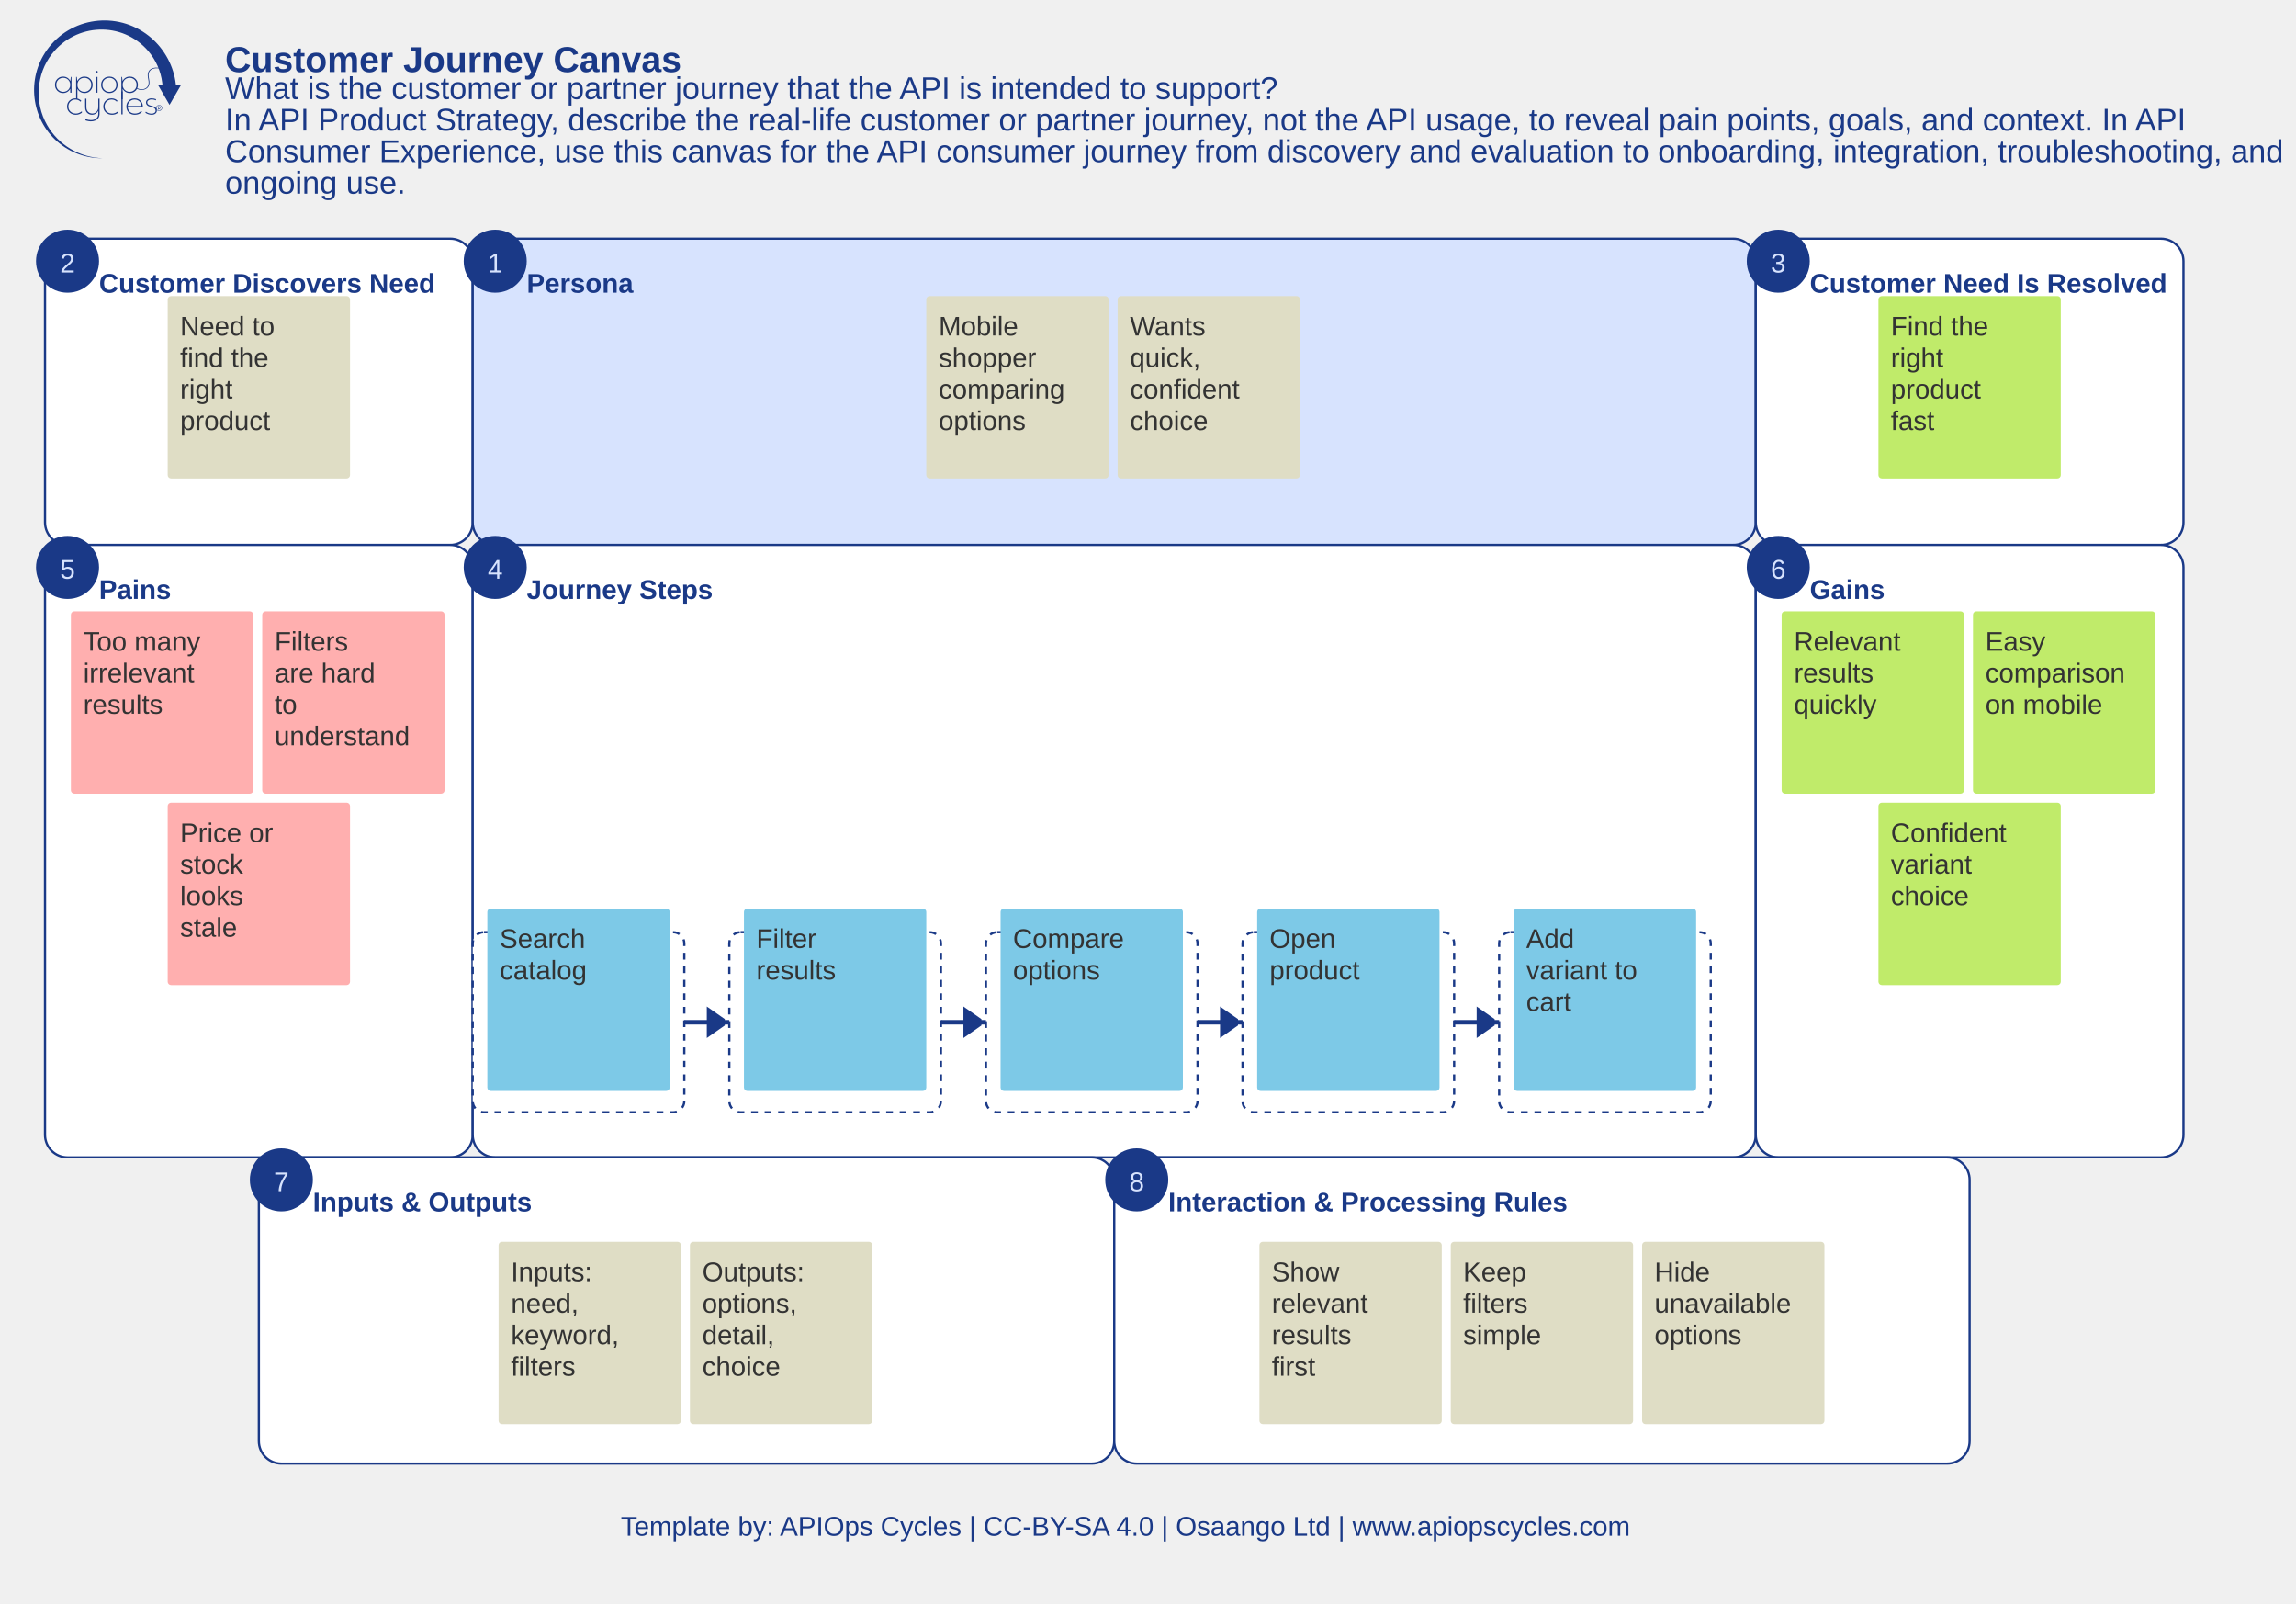
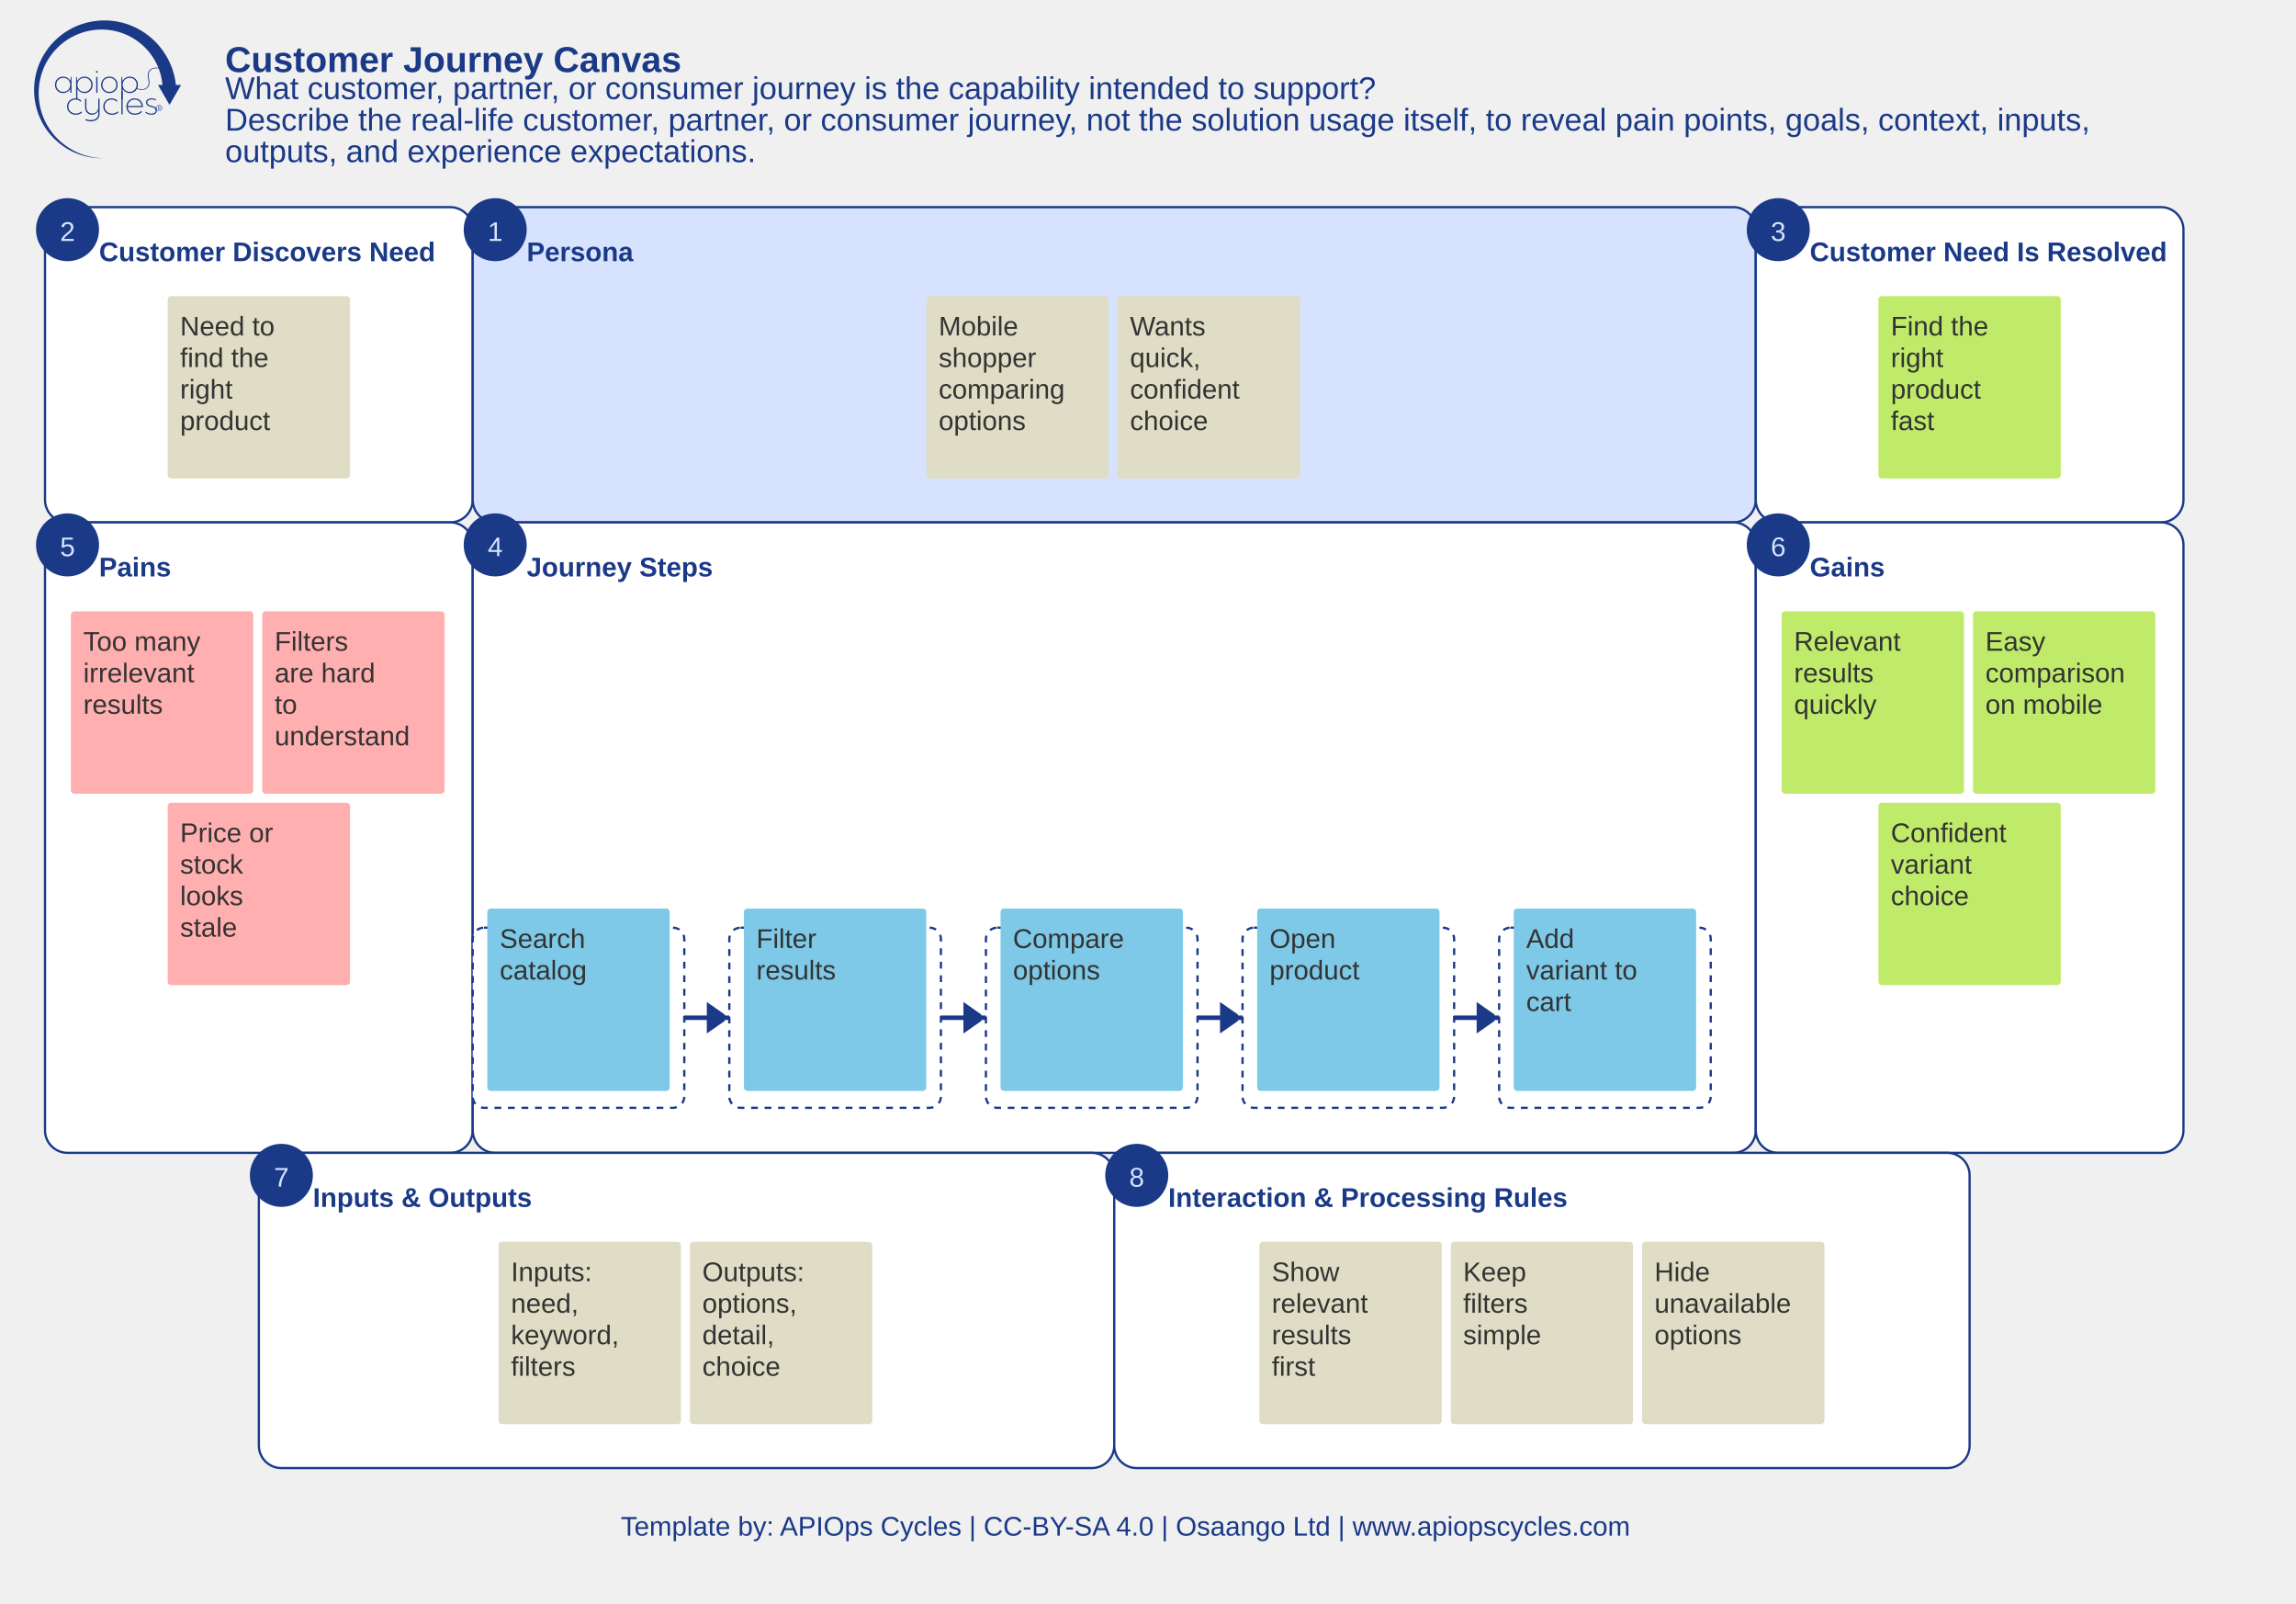
<svg xmlns="http://www.w3.org/2000/svg" width="1020" height="712" font-family="Arial, sans-serif" font-size="12" style="background-color: #f8fafc">
  <defs>
    <filter id="shadow">
      <feDropShadow dx="3" dy="3" stdDeviation="2" flood-color="rgba(0, 0, 0, 0.2)" />
    </filter>
  </defs>
  <g transform="translate(10, 5) scale(0.1,0.1)">
    <svg width="756" zoomAndPan="magnify" viewBox="0 0 567 567" height="756" preserveAspectRatio="xMidYMid meet" version="1.0" id="svg47">
      <defs id="defs5">
        <g id="g1" />
        <clipPath id="ecfbc6fc50">
          <path d="M 0.5 0 L 566.5 0 L 566.5 566 L 0.5 566 Z M 0.5 0 " clip-rule="nonzero" id="path1" />
        </clipPath>
        <clipPath id="4ee1efe14e">
          <path d="M 38 30 L 528.191 30 L 528.191 490 L 38 490 Z M 38 30 " clip-rule="nonzero" id="path2" />
        </clipPath>
        <clipPath id="631ef147b9">
          <path d="M 380 187 L 464 187 L 464 283 L 380 283 Z M 380 187 " clip-rule="nonzero" id="path3" />
        </clipPath>
        <clipPath id="dc9e064c61">
          <path d="M 463.609 187.988 L 458.23 287.418 L 379.734 283.168 L 385.113 183.742 Z M 463.609 187.988 " clip-rule="nonzero" id="path4" />
        </clipPath>
        <clipPath id="06f743e2a4">
          <path d="M 379.477 282.957 L 384.855 183.527 L 463.352 187.773 L 457.973 287.203 Z M 379.477 282.957 " clip-rule="nonzero" id="path5" />
        </clipPath>
      </defs>
      <g clip-path="url(#4ee1efe14e)" id="g8" style="fill:#1a3987;fill-opacity:1">
        <path fill="#ffffff" d="M 116.617 434.637 C 158.09 470.828 212.988 490.789 267.996 489.473 C 191.457 488.059 119.762 445.711 81.969 379.109 C 39.125 305.152 45.559 208.793 98.371 141.828 C 178.516 39.051 332.074 32.734 418.133 131.543 C 443.988 161.492 460.848 199.008 465.605 238.27 C 465.902 240.664 466.145 243.062 466.34 245.465 L 451.488 245.465 L 489.855 311.918 L 528.223 245.465 L 511.156 245.465 C 510.668 240.906 510.059 236.363 509.301 231.844 C 499.641 173.074 467.293 118.582 420.492 81.809 C 314.559 -1.688 159.801 18.852 81.219 129.086 C 13.043 224.371 27.914 357.969 116.617 434.637 " fill-opacity="1" fill-rule="nonzero" id="path8" style="fill:#1a3987;fill-opacity:1" />
      </g>
      <g fill="#ffffff" fill-opacity="1" id="g11" style="fill:#1a3987;fill-opacity:1">
        <g transform="translate(143.5886, 343.5815)" id="g10" style="fill:#1a3987;fill-opacity:1">
          <g id="g9" style="fill:#1a3987;fill-opacity:1">
            <path d="M 34.234 1.172 C 28.742 1.172 23.773 0.016 19.328 -2.297 C 14.879 -4.617 11.363 -7.844 8.781 -11.969 C 6.195 -16.094 4.906 -20.832 4.906 -26.188 C 4.906 -31.551 6.129 -36.273 8.578 -40.359 C 11.035 -44.453 14.32 -47.66 18.438 -49.984 C 22.562 -52.305 27.176 -53.469 32.281 -53.469 C 36.207 -53.469 39.938 -52.781 43.469 -51.406 C 47 -50.031 49.973 -47.938 52.391 -45.125 L 49.547 -42.391 C 47.516 -44.672 45.039 -46.43 42.125 -47.672 C 39.219 -48.922 35.938 -49.547 32.281 -49.547 C 28.031 -49.547 24.141 -48.562 20.609 -46.594 C 17.078 -44.633 14.281 -41.906 12.219 -38.406 C 10.156 -34.906 9.125 -30.832 9.125 -26.188 C 9.125 -21.613 10.234 -17.562 12.453 -14.031 C 14.68 -10.5 17.691 -7.734 21.484 -5.734 C 25.273 -3.742 29.523 -2.75 34.234 -2.75 C 38.098 -2.75 41.629 -3.453 44.828 -4.859 C 48.035 -6.266 51.176 -8.113 54.25 -10.406 L 54.25 -5.594 C 51.438 -3.438 48.363 -1.77 45.031 -0.594 C 41.695 0.582 38.098 1.172 34.234 1.172 Z M 34.234 1.172 " id="path9" style="fill:#1a3987;fill-opacity:1" />
          </g>
        </g>
      </g>
      <g fill="#ffffff" fill-opacity="1" id="g14" style="fill:#1a3987;fill-opacity:1">
        <g transform="translate(200.9774, 343.5815)" id="g13" style="fill:#1a3987;fill-opacity:1">
          <g id="g12" style="fill:#1a3987;fill-opacity:1">
            <path d="M 26.688 23.156 C 24.988 23.156 23.039 22.988 20.844 22.656 C 18.656 22.332 16.461 21.91 14.266 21.391 C 12.078 20.867 10.102 20.312 8.344 19.719 L 9.422 15.594 C 11.973 16.582 14.848 17.398 18.047 18.047 C 21.254 18.703 24.164 19.031 26.781 19.031 C 31.289 19.031 35.41 18.312 39.141 16.875 C 42.867 15.438 45.859 13.113 48.109 9.906 C 50.367 6.707 51.5 2.52 51.5 -2.656 L 51.5 -11.281 L 51.016 -11.281 C 49.055 -7.488 46.273 -4.461 42.672 -2.203 C 39.078 0.047 35.086 1.172 30.703 1.172 C 26.191 1.172 22.203 0.16 18.734 -1.859 C 15.273 -3.891 12.562 -6.77 10.594 -10.5 C 8.633 -14.227 7.656 -18.645 7.656 -23.75 L 7.656 -52.391 L 11.875 -52.391 L 11.875 -23.844 C 11.875 -19.52 12.723 -15.789 14.422 -12.656 C 16.117 -9.52 18.473 -7.098 21.484 -5.391 C 24.492 -3.691 27.895 -2.844 31.688 -2.844 C 35.352 -2.844 38.688 -3.738 41.688 -5.531 C 44.695 -7.332 47.082 -9.801 48.844 -12.938 C 50.613 -16.082 51.5 -19.719 51.5 -23.844 L 51.5 -52.391 L 55.719 -52.391 L 55.719 -2.656 C 55.719 3.301 54.395 8.191 51.75 12.016 C 49.102 15.848 45.586 18.66 41.203 20.453 C 36.816 22.254 31.977 23.156 26.688 23.156 Z M 26.688 23.156 " id="path11" style="fill:#1a3987;fill-opacity:1" />
          </g>
        </g>
      </g>
      <g fill="#ffffff" fill-opacity="1" id="g17" style="fill:#1a3987;fill-opacity:1">
        <g transform="translate(264.3502, 343.5815)" id="g16" style="fill:#1a3987;fill-opacity:1">
          <g id="g15" style="fill:#1a3987;fill-opacity:1">
            <path d="M 34.234 1.172 C 28.742 1.172 23.773 0.016 19.328 -2.297 C 14.879 -4.617 11.363 -7.844 8.781 -11.969 C 6.195 -16.094 4.906 -20.832 4.906 -26.188 C 4.906 -31.551 6.129 -36.273 8.578 -40.359 C 11.035 -44.453 14.32 -47.66 18.438 -49.984 C 22.562 -52.305 27.176 -53.469 32.281 -53.469 C 36.207 -53.469 39.938 -52.781 43.469 -51.406 C 47 -50.031 49.973 -47.938 52.391 -45.125 L 49.547 -42.391 C 47.516 -44.672 45.039 -46.43 42.125 -47.672 C 39.219 -48.922 35.938 -49.547 32.281 -49.547 C 28.031 -49.547 24.141 -48.562 20.609 -46.594 C 17.078 -44.633 14.281 -41.906 12.219 -38.406 C 10.156 -34.906 9.125 -30.832 9.125 -26.188 C 9.125 -21.613 10.234 -17.562 12.453 -14.031 C 14.68 -10.5 17.691 -7.734 21.484 -5.734 C 25.273 -3.742 29.523 -2.75 34.234 -2.75 C 38.098 -2.75 41.629 -3.453 44.828 -4.859 C 48.035 -6.266 51.176 -8.113 54.25 -10.406 L 54.25 -5.594 C 51.438 -3.438 48.363 -1.77 45.031 -0.594 C 41.695 0.582 38.098 1.172 34.234 1.172 Z M 34.234 1.172 " id="path14" style="fill:#1a3987;fill-opacity:1" />
          </g>
        </g>
      </g>
      <g fill="#ffffff" fill-opacity="1" id="g20" style="fill:#1a3987;fill-opacity:1">
        <g transform="translate(321.739, 343.5815)" id="g19" style="fill:#1a3987;fill-opacity:1">
          <g id="g18" style="fill:#1a3987;fill-opacity:1">
            <path d="M 7.656 0 L 7.656 -76.422 L 11.875 -76.422 L 11.875 0 Z M 7.656 0 " id="path17" style="fill:#1a3987;fill-opacity:1" />
          </g>
        </g>
      </g>
      <g fill="#ffffff" fill-opacity="1" id="g23" style="fill:#1a3987;fill-opacity:1">
        <g transform="translate(341.261, 343.5815)" id="g22" style="fill:#1a3987;fill-opacity:1">
          <g id="g21" style="fill:#1a3987;fill-opacity:1">
            <path d="M 33.266 1.172 C 27.566 1.172 22.594 0.016 18.344 -2.297 C 14.094 -4.617 10.789 -7.844 8.438 -11.969 C 6.082 -16.094 4.906 -20.832 4.906 -26.188 C 4.906 -31.551 6.129 -36.273 8.578 -40.359 C 11.035 -44.453 14.32 -47.66 18.438 -49.984 C 22.562 -52.305 27.176 -53.469 32.281 -53.469 C 37.383 -53.469 42.008 -52.305 46.156 -49.984 C 50.312 -47.66 53.598 -44.453 56.016 -40.359 C 58.441 -36.273 59.656 -31.551 59.656 -26.188 L 59.656 -24.328 L 9.219 -24.328 C 9.477 -20.078 10.641 -16.316 12.703 -13.047 C 14.766 -9.773 17.547 -7.238 21.047 -5.438 C 24.547 -3.645 28.617 -2.75 33.266 -2.75 C 37.316 -2.75 41.172 -3.5 44.828 -5 C 48.492 -6.508 51.602 -8.766 54.156 -11.766 L 56.906 -8.531 C 53.895 -5.133 50.328 -2.664 46.203 -1.125 C 42.086 0.406 37.773 1.172 33.266 1.172 Z M 9.219 -28.156 L 55.328 -28.156 C 55.066 -32.406 53.875 -36.133 51.75 -39.344 C 49.625 -42.551 46.875 -45.051 43.5 -46.844 C 40.133 -48.645 36.395 -49.547 32.281 -49.547 C 28.219 -49.547 24.504 -48.645 21.141 -46.844 C 17.773 -45.051 15.031 -42.551 12.906 -39.344 C 10.781 -36.133 9.551 -32.406 9.219 -28.156 Z M 9.219 -28.156 " id="path20" style="fill:#1a3987;fill-opacity:1" />
          </g>
        </g>
      </g>
      <g fill="#ffffff" fill-opacity="1" id="g26" style="fill:#1a3987;fill-opacity:1">
        <g transform="translate(405.8111, 343.5815)" id="g25" style="fill:#1a3987;fill-opacity:1">
          <g id="g24" style="fill:#1a3987;fill-opacity:1">
            <path d="M 24.328 1.172 C 20.211 1.172 16.367 0.52 12.797 -0.781 C 9.234 -2.094 6.145 -3.695 3.531 -5.594 L 5.203 -9.031 C 7.492 -7.195 10.27 -5.641 13.531 -4.359 C 16.801 -3.086 20.336 -2.453 24.141 -2.453 C 28.316 -2.453 31.613 -3.383 34.031 -5.25 C 36.457 -7.113 37.672 -9.516 37.672 -12.453 C 37.672 -15.535 36.656 -18.07 34.625 -20.062 C 32.602 -22.062 28.711 -23.648 22.953 -24.828 C 16.68 -26.129 12.234 -28.07 9.609 -30.656 C 6.992 -33.238 5.688 -36.426 5.688 -40.219 C 5.688 -42.645 6.453 -44.852 7.984 -46.844 C 9.523 -48.844 11.672 -50.445 14.422 -51.656 C 17.172 -52.863 20.375 -53.469 24.031 -53.469 C 27.102 -53.469 29.832 -53.207 32.219 -52.688 C 34.613 -52.164 36.859 -51.508 38.953 -50.719 L 38.953 -46.797 C 36.984 -47.648 34.77 -48.367 32.312 -48.953 C 29.863 -49.547 27.07 -49.844 23.938 -49.844 C 19.75 -49.844 16.363 -48.895 13.781 -47 C 11.195 -45.102 9.906 -42.844 9.906 -40.219 C 9.906 -38.457 10.312 -36.836 11.125 -35.359 C 11.945 -33.891 13.406 -32.582 15.5 -31.438 C 17.594 -30.301 20.602 -29.305 24.531 -28.453 C 30.938 -27.078 35.43 -25.098 38.016 -22.516 C 40.598 -19.93 41.891 -16.613 41.891 -12.562 C 41.891 -8.633 40.301 -5.363 37.125 -2.75 C 33.957 -0.133 29.691 1.172 24.328 1.172 Z M 24.328 1.172 " id="path23" style="fill:#1a3987;fill-opacity:1" />
          </g>
        </g>
      </g>
      <g fill="#ffffff" fill-opacity="1" id="g29" style="fill:#1a3987;fill-opacity:1">
        <g transform="translate(103.1736,271.3029)" id="g28" style="fill:#1a3987;fill-opacity:1">
          <g id="g27" style="fill:#1a3987;fill-opacity:1">
            <path d="m 31.969,1.188 c -4.98,0 -9.508,-1.164 -13.578,-3.484 -4.062,-2.332 -7.293,-5.566 -9.688,-9.703 -2.398,-4.133 -3.594,-8.891 -3.594,-14.266 0,-5.375 1.195,-10.109 3.594,-14.203 2.395,-4.102 5.625,-7.316 9.688,-9.641 4.07,-2.332 8.598,-3.5 13.578,-3.5 5.188,0 9.875,1.262 14.062,3.781 4.195,2.523 7.414,5.98 9.656,10.375 h 0.578 L 57.844,-52.531 h 2.266 V 0 H 55.875 V -12.297 H 55.281 C 52.988,-8.098 49.789,-4.801 45.688,-2.406 41.594,-0.008 37.02,1.188 31.969,1.188 Z M 32.562,-2.75 c 4.332,0 8.25,-1 11.75,-3 3.508,-2 6.297,-4.77 8.359,-8.312 2.07,-3.539 3.109,-7.609 3.109,-12.203 0,-4.656 -1.039,-8.738 -3.109,-12.25 -2.062,-3.508 -4.852,-6.242 -8.359,-8.203 -3.5,-1.969 -7.418,-2.953 -11.75,-2.953 -4.262,0 -8.148,0.984 -11.656,2.953 -3.512,1.961 -6.32,4.695 -8.422,8.203 -2.094,3.512 -3.141,7.594 -3.141,12.25 0,4.594 1.031,8.664 3.094,12.203 2.07,3.543 4.879,6.312 8.422,8.312 3.539,2 7.441,3 11.703,3 z m 0,0" id="path26" style="fill:#1a3987;fill-opacity:1" />
          </g>
        </g>
      </g>
      <g fill="#ffffff" fill-opacity="1" id="g32" style="fill:#1a3987;fill-opacity:1">
        <g transform="translate(170.9521,271.3029)" id="g31" style="fill:#1a3987;fill-opacity:1">
          <g id="g30" style="fill:#1a3987;fill-opacity:1">
            <path d="M 7.672,21.734 V -52.531 H 9.938 l 1.578,13.078 H 12 c 2.289,-4.395 5.535,-7.852 9.734,-10.375 4.195,-2.52 8.891,-3.781 14.078,-3.781 4.977,0 9.5,1.168 13.562,3.5 4.07,2.324 7.305,5.539 9.703,9.641 2.395,4.094 3.594,8.828 3.594,14.203 0,5.375 -1.199,10.133 -3.594,14.266 C 56.68,-7.863 53.445,-4.629 49.375,-2.297 45.312,0.023 40.789,1.188 35.812,1.188 30.82,1.188 26.258,-0.008 22.125,-2.406 18,-4.801 14.789,-8.066 12.5,-12.203 h -0.594 v 33.938 z M 35.219,-2.75 c 4.258,0 8.145,-1 11.656,-3 3.508,-2 6.297,-4.77 8.359,-8.312 2.07,-3.539 3.109,-7.609 3.109,-12.203 0,-4.656 -1.039,-8.738 -3.109,-12.25 -2.062,-3.508 -4.852,-6.242 -8.359,-8.203 -3.512,-1.969 -7.398,-2.953 -11.656,-2.953 -4.262,0 -8.164,0.984 -11.703,2.953 -3.543,1.961 -6.352,4.695 -8.422,8.203 -2.062,3.512 -3.094,7.594 -3.094,12.25 0,4.594 1.031,8.664 3.094,12.203 2.07,3.543 4.879,6.312 8.422,8.312 3.539,2 7.441,3 11.703,3 z m 0,0" id="path29" style="fill:#1a3987;fill-opacity:1" />
          </g>
        </g>
      </g>
      <g fill="#ffffff" fill-opacity="1" id="g35" style="fill:#1a3987;fill-opacity:1">
        <g transform="translate(238.2387, 271.3029)" id="g34" style="fill:#1a3987;fill-opacity:1">
          <g id="g33" style="fill:#1a3987;fill-opacity:1">
            <path d="M 9.438 -66.406 C 8.594 -66.406 7.859 -66.711 7.234 -67.328 C 6.609 -67.953 6.297 -68.691 6.297 -69.547 C 6.297 -70.398 6.609 -71.117 7.234 -71.703 C 7.859 -72.297 8.594 -72.594 9.438 -72.594 C 10.289 -72.594 11.016 -72.297 11.609 -71.703 C 12.203 -71.117 12.5 -70.398 12.5 -69.547 C 12.5 -68.691 12.203 -67.953 11.609 -67.328 C 11.016 -66.711 10.289 -66.406 9.438 -66.406 Z M 7.281 0 L 7.281 -52.531 L 11.609 -52.531 L 11.609 0 Z M 7.281 0 " id="path32" style="fill:#1a3987;fill-opacity:1" />
          </g>
        </g>
      </g>
      <g fill="#ffffff" fill-opacity="1" id="g38" style="fill:#1a3987;fill-opacity:1">
        <g transform="translate(257.0278,271.3029)" id="g37" style="fill:#1a3987;fill-opacity:1">
          <g id="g36" style="fill:#1a3987;fill-opacity:1">
            <path d="m 32.359,1.188 c -5.117,0 -9.742,-1.164 -13.875,-3.484 -4.125,-2.332 -7.418,-5.566 -9.875,-9.703 -2.461,-4.133 -3.688,-8.891 -3.688,-14.266 0,-5.375 1.227,-10.109 3.688,-14.203 2.457,-4.102 5.75,-7.316 9.875,-9.641 4.133,-2.332 8.758,-3.5 13.875,-3.5 5.113,0 9.738,1.168 13.875,3.5 4.133,2.324 7.43,5.539 9.891,9.641 2.457,4.094 3.688,8.828 3.688,14.203 0,5.375 -1.23,10.133 -3.688,14.266 -2.461,4.137 -5.758,7.371 -9.891,9.703 -4.137,2.32 -8.762,3.484 -13.875,3.484 z m 0,-3.938 c 4.332,0 8.254,-1 11.766,-3 3.508,-2 6.297,-4.77 8.359,-8.312 2.062,-3.539 3.094,-7.609 3.094,-12.203 0,-4.656 -1.031,-8.738 -3.094,-12.25 -2.062,-3.508 -4.852,-6.242 -8.359,-8.203 -3.512,-1.969 -7.434,-2.953 -11.766,-2.953 -4.262,0 -8.164,0.984 -11.703,2.953 -3.543,1.961 -6.344,4.695 -8.406,8.203 -2.062,3.512 -3.094,7.594 -3.094,12.25 0,4.594 1.031,8.664 3.094,12.203 2.062,3.543 4.863,6.312 8.406,8.312 3.539,2 7.441,3 11.703,3 z m 0,0" id="path35" style="fill:#1a3987;fill-opacity:1" />
          </g>
        </g>
      </g>
      <g fill="#ffffff" fill-opacity="1" id="g41" style="fill:#1a3987;fill-opacity:1">
        <g transform="translate(321.7568,271.3029)" id="g40" style="fill:#1a3987;fill-opacity:1">
          <g id="g39" style="fill:#1a3987;fill-opacity:1">
            <path d="M 7.672,21.734 V -52.531 H 9.938 l 1.578,13.078 H 12 c 2.289,-4.395 5.535,-7.852 9.734,-10.375 4.195,-2.52 8.891,-3.781 14.078,-3.781 4.977,0 9.5,1.168 13.562,3.5 4.07,2.324 7.305,5.539 9.703,9.641 2.395,4.094 3.594,8.828 3.594,14.203 0,5.375 -1.199,10.133 -3.594,14.266 C 56.68,-7.863 53.445,-4.629 49.375,-2.297 45.312,0.023 40.789,1.188 35.812,1.188 30.82,1.188 26.258,-0.008 22.125,-2.406 18,-4.801 14.789,-8.066 12.5,-12.203 h -0.594 v 33.938 z M 35.219,-2.75 c 4.258,0 8.145,-1 11.656,-3 3.508,-2 6.297,-4.77 8.359,-8.312 2.07,-3.539 3.109,-7.609 3.109,-12.203 0,-4.656 -1.039,-8.738 -3.109,-12.25 -2.062,-3.508 -4.852,-6.242 -8.359,-8.203 -3.512,-1.969 -7.398,-2.953 -11.656,-2.953 -4.262,0 -8.164,0.984 -11.703,2.953 -3.543,1.961 -6.352,4.695 -8.422,8.203 -2.062,3.512 -3.094,7.594 -3.094,12.25 0,4.594 1.031,8.664 3.094,12.203 2.07,3.543 4.879,6.312 8.422,8.312 3.539,2 7.441,3 11.703,3 z m 0,0" id="path38" style="fill:#1a3987;fill-opacity:1" />
          </g>
        </g>
      </g>
      <g fill="#ffffff" fill-opacity="1" id="g44" style="fill:#1a3987;fill-opacity:1">
        <g transform="translate(443.0016, 344.7426)" id="g43" style="fill:#1a3987;fill-opacity:1">
          <g id="g42" style="fill:#1a3987;fill-opacity:1">
            <path d="M 12.016 -12.578 C 10.18 -12.578 8.504 -13.008 6.984 -13.875 C 5.461 -14.75 4.242 -15.93 3.328 -17.422 C 2.41 -18.91 1.953 -20.602 1.953 -22.5 C 1.953 -24.426 2.41 -26.133 3.328 -27.625 C 4.242 -29.113 5.461 -30.289 6.984 -31.156 C 8.504 -32.031 10.18 -32.469 12.016 -32.469 C 13.879 -32.469 15.586 -32.031 17.141 -31.156 C 18.691 -30.289 19.926 -29.113 20.844 -27.625 C 21.758 -26.133 22.219 -24.426 22.219 -22.5 C 22.219 -20.602 21.758 -18.91 20.844 -17.422 C 19.926 -15.93 18.691 -14.75 17.141 -13.875 C 15.586 -13.008 13.879 -12.578 12.016 -12.578 Z M 12.016 -13.922 C 13.691 -13.922 15.172 -14.285 16.453 -15.016 C 17.742 -15.742 18.766 -16.754 19.516 -18.047 C 20.266 -19.336 20.641 -20.82 20.641 -22.5 C 20.641 -24.207 20.266 -25.703 19.516 -26.984 C 18.766 -28.273 17.742 -29.285 16.453 -30.016 C 15.172 -30.742 13.691 -31.109 12.016 -31.109 C 10.398 -31.109 8.957 -30.742 7.688 -30.016 C 6.414 -29.285 5.414 -28.273 4.688 -26.984 C 3.957 -25.703 3.594 -24.207 3.594 -22.5 C 3.594 -20.82 3.957 -19.336 4.688 -18.047 C 5.414 -16.754 6.414 -15.742 7.688 -15.016 C 8.957 -14.285 10.398 -13.922 12.016 -13.922 Z M 8.578 -16.859 L 8.578 -28.312 L 11.547 -28.312 C 13.285 -28.312 14.539 -27.879 15.312 -27.016 C 16.094 -26.148 16.484 -25.109 16.484 -23.891 C 16.484 -23.086 16.281 -22.352 15.875 -21.688 C 15.477 -21.02 14.875 -20.516 14.062 -20.172 L 16.484 -16.859 L 14.672 -16.859 L 12.578 -19.75 L 10.109 -19.75 L 10.109 -16.859 Z M 10.109 -20.906 L 11.453 -20.906 C 12.766 -20.906 13.664 -21.188 14.156 -21.75 C 14.656 -22.312 14.906 -23.023 14.906 -23.891 C 14.906 -24.797 14.656 -25.551 14.156 -26.156 C 13.664 -26.758 12.766 -27.062 11.453 -27.062 L 10.109 -27.062 Z M 10.109 -20.906 " id="path41" style="fill:#1a3987;fill-opacity:1" />
          </g>
        </g>
      </g>
      <g clip-path="url(#631ef147b9)" id="g47" transform="matrix(0.9917124,0,0,0.7826673,3.840058,40.77719)" style="fill:#1a3987;fill-opacity:1">
        <g clip-path="url(#dc9e064c61)" id="g46" style="fill:#1a3987;fill-opacity:1">
          <g clip-path="url(#06f743e2a4)" id="g45" style="fill:#1a3987;fill-opacity:1">
            <path fill="#ffffff" d="m 380.312,275.602 c -0.469,0.598 -0.363,1.461 0.23,1.93 5.379,4.219 12.348,6.117 19.121,5.199 6.773,-0.918 12.988,-4.594 17.051,-10.094 4.625,-6.254 6.59,-14.914 5.836,-25.734 -0.27,-3.887 -0.832,-7.789 -1.375,-11.559 -0.668,-4.652 -1.359,-9.465 -1.492,-14.203 -0.188,-6.918 0.91,-16.555 7.211,-23.152 3.93,-4.113 9.719,-6.754 16.297,-7.43 5.484,-0.566 11.523,0.164 18.465,2.23 0.727,0.215 1.492,-0.199 1.707,-0.926 0.031,-0.105 0.051,-0.211 0.059,-0.32 0.031,-0.617 -0.359,-1.203 -0.98,-1.387 -7.297,-2.172 -13.684,-2.934 -19.531,-2.332 -7.23,0.746 -13.621,3.68 -18,8.266 -6.957,7.281 -8.176,17.684 -7.973,25.129 0.133,4.895 0.84,9.785 1.52,14.516 0.535,3.723 1.09,7.57 1.352,11.359 0.707,10.148 -1.078,18.195 -5.301,23.91 -3.57,4.832 -9.258,8.199 -15.211,9.004 -5.953,0.805 -12.328,-0.93 -17.055,-4.637 -0.598,-0.469 -1.461,-0.367 -1.93,0.23 z m 0,0" fill-opacity="1" fill-rule="nonzero" id="path44" style="fill:#1a3987;fill-opacity:1" />
          </g>
        </g>
      </g>
    </svg>
  </g>
  <text x="100" y="32" text-anchor="start" font-family="Arial, sans-serif" font-size="16" fill="#1a3987" font-weight="bold">
    <tspan>Customer Journey Canvas</tspan>
  </text>
  <text x="100" y="44" text-anchor="start" font-family="Arial, sans-serif" font-size="14" fill="#1a3987">
-     <tspan>What is the customer or partner journey that the API is intended to support?</tspan>
+     <tspan>What customer, partner, or consumer journey is the capability intended to support?</tspan>
  </text>
  <text x="100" y="58" text-anchor="start" font-family="Arial, sans-serif" font-size="14" fill="#1a3987">
-     <tspan>In API Product Strategy, describe the real-life customer or partner journey, not the API usage, to reveal pain points, goals, and context. In API</tspan>
-     <tspan x="100" dy="14">Consumer Experience, use this canvas for the API consumer journey from discovery and evaluation to onboarding, integration, troubleshooting, and</tspan>
-     <tspan x="100" dy="14">ongoing use.</tspan>
+     <tspan>Describe the real-life customer, partner, or consumer journey, not the solution usage itself, to reveal pain points, goals, context, inputs,</tspan>
+     <tspan x="100" dy="14">outputs, and experience expectations.</tspan>
  </text>
  <defs>
    <marker id="journey-arrowhead" markerWidth="4" markerHeight="7" refX="5" refY="3.5" orient="auto">
      <polygon points="0 0, 5 3.5, 0 7" fill="#1a3987" />
    </marker>
  </defs>
-   <rect x="20" y="106" width="190" height="136" fill="#ffffff" stroke="#1a3987" rx="10" ry="10" />
-   <circle cx="30" cy="116" r="14" fill="#1a3987" />
-   <text x="30" y="121" text-anchor="middle" font-family="Arial, sans-serif" font-size="12" fill="#d7e3fe">2</text>
-   <text x="44" y="130" text-anchor="start" font-family="Arial, sans-serif" font-size="12" fill="#1a3987" font-weight="bold">
+   <rect x="20" y="92" width="190" height="140" fill="#ffffff" stroke="#1a3987" rx="10" ry="10" />
+   <circle cx="30" cy="102" r="14" fill="#1a3987" />
+   <text x="30" y="107" text-anchor="middle" font-family="Arial, sans-serif" font-size="12" fill="#d7e3fe">2</text>
+   <text x="44" y="116" text-anchor="start" font-family="Arial, sans-serif" font-size="12" fill="#1a3987" font-weight="bold">
    <tspan>Customer Discovers Need</tspan>
  </text>
-   <rect x="210" y="106" width="570" height="136" fill="#d7e3fe" stroke="#1a3987" rx="10" ry="10" />
-   <circle cx="220" cy="116" r="14" fill="#1a3987" />
-   <text x="220" y="121" text-anchor="middle" font-family="Arial, sans-serif" font-size="12" fill="#d7e3fe">1</text>
-   <text x="234" y="130" text-anchor="start" font-family="Arial, sans-serif" font-size="12" fill="#1a3987" font-weight="bold">
+   <rect x="210" y="92" width="570" height="140" fill="#d7e3fe" stroke="#1a3987" rx="10" ry="10" />
+   <circle cx="220" cy="102" r="14" fill="#1a3987" />
+   <text x="220" y="107" text-anchor="middle" font-family="Arial, sans-serif" font-size="12" fill="#d7e3fe">1</text>
+   <text x="234" y="116" text-anchor="start" font-family="Arial, sans-serif" font-size="12" fill="#1a3987" font-weight="bold">
    <tspan>Persona</tspan>
  </text>
-   <rect x="20" y="242" width="190" height="272" fill="#ffffff" stroke="#1a3987" rx="10" ry="10" />
-   <circle cx="30" cy="252" r="14" fill="#1a3987" />
-   <text x="30" y="257" text-anchor="middle" font-family="Arial, sans-serif" font-size="12" fill="#d7e3fe">5</text>
-   <text x="44" y="266" text-anchor="start" font-family="Arial, sans-serif" font-size="12" fill="#1a3987" font-weight="bold">
+   <rect x="20" y="232" width="190" height="280" fill="#ffffff" stroke="#1a3987" rx="10" ry="10" />
+   <circle cx="30" cy="242" r="14" fill="#1a3987" />
+   <text x="30" y="247" text-anchor="middle" font-family="Arial, sans-serif" font-size="12" fill="#d7e3fe">5</text>
+   <text x="44" y="256" text-anchor="start" font-family="Arial, sans-serif" font-size="12" fill="#1a3987" font-weight="bold">
    <tspan>Pains</tspan>
  </text>
-   <rect x="210" y="242" width="570" height="272" fill="#ffffff" stroke="#1a3987" rx="10" ry="10" />
+   <rect x="210" y="232" width="570" height="280" fill="#ffffff" stroke="#1a3987" rx="10" ry="10" />
  <g class="cc-journey-steps">
-     <rect x="210" y="414" width="94" height="80" fill="#fff" stroke="#1a3987" stroke-width="1" stroke-dasharray="3" rx="5" ry="5" />
-     <rect x="324" y="414" width="94" height="80" fill="#fff" stroke="#1a3987" stroke-width="1" stroke-dasharray="3" rx="5" ry="5" />
-     <rect x="438" y="414" width="94" height="80" fill="#fff" stroke="#1a3987" stroke-width="1" stroke-dasharray="3" rx="5" ry="5" />
-     <rect x="552" y="414" width="94" height="80" fill="#fff" stroke="#1a3987" stroke-width="1" stroke-dasharray="3" rx="5" ry="5" />
-     <rect x="666" y="414" width="94" height="80" fill="#fff" stroke="#1a3987" stroke-width="1" stroke-dasharray="3" rx="5" ry="5" />
-     <line x1="304" y1="454" x2="324" y2="454" stroke="#1a3987" stroke-width="2" marker-end="url(#journey-arrowhead)" />
-     <line x1="418" y1="454" x2="438" y2="454" stroke="#1a3987" stroke-width="2" marker-end="url(#journey-arrowhead)" />
-     <line x1="532" y1="454" x2="552" y2="454" stroke="#1a3987" stroke-width="2" marker-end="url(#journey-arrowhead)" />
-     <line x1="646" y1="454" x2="666" y2="454" stroke="#1a3987" stroke-width="2" marker-end="url(#journey-arrowhead)" />
+     <rect x="210" y="412" width="94" height="80" fill="#fff" stroke="#1a3987" stroke-width="1" stroke-dasharray="3" rx="5" ry="5" />
+     <rect x="324" y="412" width="94" height="80" fill="#fff" stroke="#1a3987" stroke-width="1" stroke-dasharray="3" rx="5" ry="5" />
+     <rect x="438" y="412" width="94" height="80" fill="#fff" stroke="#1a3987" stroke-width="1" stroke-dasharray="3" rx="5" ry="5" />
+     <rect x="552" y="412" width="94" height="80" fill="#fff" stroke="#1a3987" stroke-width="1" stroke-dasharray="3" rx="5" ry="5" />
+     <rect x="666" y="412" width="94" height="80" fill="#fff" stroke="#1a3987" stroke-width="1" stroke-dasharray="3" rx="5" ry="5" />
+     <line x1="304" y1="452" x2="324" y2="452" stroke="#1a3987" stroke-width="2" marker-end="url(#journey-arrowhead)" />
+     <line x1="418" y1="452" x2="438" y2="452" stroke="#1a3987" stroke-width="2" marker-end="url(#journey-arrowhead)" />
+     <line x1="532" y1="452" x2="552" y2="452" stroke="#1a3987" stroke-width="2" marker-end="url(#journey-arrowhead)" />
+     <line x1="646" y1="452" x2="666" y2="452" stroke="#1a3987" stroke-width="2" marker-end="url(#journey-arrowhead)" />
  </g>
-   <circle cx="220" cy="252" r="14" fill="#1a3987" />
-   <text x="220" y="257" text-anchor="middle" font-family="Arial, sans-serif" font-size="12" fill="#d7e3fe">4</text>
-   <text x="234" y="266" text-anchor="start" font-family="Arial, sans-serif" font-size="12" fill="#1a3987" font-weight="bold">
+   <circle cx="220" cy="242" r="14" fill="#1a3987" />
+   <text x="220" y="247" text-anchor="middle" font-family="Arial, sans-serif" font-size="12" fill="#d7e3fe">4</text>
+   <text x="234" y="256" text-anchor="start" font-family="Arial, sans-serif" font-size="12" fill="#1a3987" font-weight="bold">
    <tspan>Journey Steps</tspan>
  </text>
-   <rect x="780" y="106" width="190" height="136" fill="#ffffff" stroke="#1a3987" rx="10" ry="10" />
-   <circle cx="790" cy="116" r="14" fill="#1a3987" />
-   <text x="790" y="121" text-anchor="middle" font-family="Arial, sans-serif" font-size="12" fill="#d7e3fe">3</text>
-   <text x="804" y="130" text-anchor="start" font-family="Arial, sans-serif" font-size="12" fill="#1a3987" font-weight="bold">
+   <rect x="780" y="92" width="190" height="140" fill="#ffffff" stroke="#1a3987" rx="10" ry="10" />
+   <circle cx="790" cy="102" r="14" fill="#1a3987" />
+   <text x="790" y="107" text-anchor="middle" font-family="Arial, sans-serif" font-size="12" fill="#d7e3fe">3</text>
+   <text x="804" y="116" text-anchor="start" font-family="Arial, sans-serif" font-size="12" fill="#1a3987" font-weight="bold">
    <tspan>Customer Need Is Resolved</tspan>
  </text>
-   <rect x="780" y="242" width="190" height="272" fill="#ffffff" stroke="#1a3987" rx="10" ry="10" />
-   <circle cx="790" cy="252" r="14" fill="#1a3987" />
-   <text x="790" y="257" text-anchor="middle" font-family="Arial, sans-serif" font-size="12" fill="#d7e3fe">6</text>
-   <text x="804" y="266" text-anchor="start" font-family="Arial, sans-serif" font-size="12" fill="#1a3987" font-weight="bold">
+   <rect x="780" y="232" width="190" height="280" fill="#ffffff" stroke="#1a3987" rx="10" ry="10" />
+   <circle cx="790" cy="242" r="14" fill="#1a3987" />
+   <text x="790" y="247" text-anchor="middle" font-family="Arial, sans-serif" font-size="12" fill="#d7e3fe">6</text>
+   <text x="804" y="256" text-anchor="start" font-family="Arial, sans-serif" font-size="12" fill="#1a3987" font-weight="bold">
    <tspan>Gains</tspan>
  </text>
-   <rect x="115" y="514" width="380" height="136" fill="#ffffff" stroke="#1a3987" rx="10" ry="10" />
-   <circle cx="125" cy="524" r="14" fill="#1a3987" />
-   <text x="125" y="529" text-anchor="middle" font-family="Arial, sans-serif" font-size="12" fill="#d7e3fe">7</text>
-   <text x="139" y="538" text-anchor="start" font-family="Arial, sans-serif" font-size="12" fill="#1a3987" font-weight="bold">
+   <rect x="115" y="512" width="380" height="140" fill="#ffffff" stroke="#1a3987" rx="10" ry="10" />
+   <circle cx="125" cy="522" r="14" fill="#1a3987" />
+   <text x="125" y="527" text-anchor="middle" font-family="Arial, sans-serif" font-size="12" fill="#d7e3fe">7</text>
+   <text x="139" y="536" text-anchor="start" font-family="Arial, sans-serif" font-size="12" fill="#1a3987" font-weight="bold">
    <tspan>Inputs &amp; Outputs</tspan>
  </text>
-   <rect x="495" y="514" width="380" height="136" fill="#ffffff" stroke="#1a3987" rx="10" ry="10" />
-   <circle cx="505" cy="524" r="14" fill="#1a3987" />
-   <text x="505" y="529" text-anchor="middle" font-family="Arial, sans-serif" font-size="12" fill="#d7e3fe">8</text>
-   <text x="519" y="538" text-anchor="start" font-family="Arial, sans-serif" font-size="12" fill="#1a3987" font-weight="bold">
+   <rect x="495" y="512" width="380" height="140" fill="#ffffff" stroke="#1a3987" rx="10" ry="10" />
+   <circle cx="505" cy="522" r="14" fill="#1a3987" />
+   <text x="505" y="527" text-anchor="middle" font-family="Arial, sans-serif" font-size="12" fill="#d7e3fe">8</text>
+   <text x="519" y="536" text-anchor="start" font-family="Arial, sans-serif" font-size="12" fill="#1a3987" font-weight="bold">
    <tspan>Interaction &amp; Processing Rules</tspan>
  </text>
  <rect x="75" y="132" width="80" height="80" fill="#DFDDC5" stroke="#DFDDC5" rx="1" ry="1" />
  <text x="80" y="149" fill="#333">
    <tspan>Need to</tspan>
    <tspan x="80" dy="14">find the</tspan>
    <tspan x="80" dy="14">right</tspan>
    <tspan x="80" dy="14">product</tspan>
  </text>
  <rect x="412" y="132" width="80" height="80" fill="#DFDDC5" stroke="#DFDDC5" rx="1" ry="1" />
  <text x="417" y="149" fill="#333">
    <tspan>Mobile</tspan>
    <tspan x="417" dy="14">shopper</tspan>
    <tspan x="417" dy="14">comparing</tspan>
    <tspan x="417" dy="14">options</tspan>
  </text>
  <rect x="497" y="132" width="80" height="80" fill="#DFDDC5" stroke="#DFDDC5" rx="1" ry="1" />
  <text x="502" y="149" fill="#333">
    <tspan>Wants</tspan>
    <tspan x="502" dy="14">quick,</tspan>
    <tspan x="502" dy="14">confident</tspan>
    <tspan x="502" dy="14">choice</tspan>
  </text>
  <rect x="32" y="272" width="80" height="80" fill="#FFAFAF" stroke="#FFAFAF" rx="1" ry="1" />
  <text x="37" y="289" fill="#333">
    <tspan>Too many</tspan>
    <tspan x="37" dy="14">irrelevant</tspan>
    <tspan x="37" dy="14">results</tspan>
  </text>
  <rect x="117" y="272" width="80" height="80" fill="#FFAFAF" stroke="#FFAFAF" rx="1" ry="1" />
  <text x="122" y="289" fill="#333">
    <tspan>Filters</tspan>
    <tspan x="122" dy="14">are hard</tspan>
    <tspan x="122" dy="14">to</tspan>
    <tspan x="122" dy="14">understand</tspan>
  </text>
  <rect x="75" y="357" width="80" height="80" fill="#FFAFAF" stroke="#FFAFAF" rx="1" ry="1" />
  <text x="80" y="374" fill="#333">
    <tspan>Price or</tspan>
    <tspan x="80" dy="14">stock</tspan>
    <tspan x="80" dy="14">looks</tspan>
    <tspan x="80" dy="14">stale</tspan>
  </text>
  <rect x="217" y="404" width="80" height="80" fill="#7DC9E7" stroke="#7DC9E7" rx="1" ry="1" />
  <text x="222" y="421" fill="#333">
    <tspan>Search</tspan>
    <tspan x="222" dy="14">catalog</tspan>
  </text>
  <rect x="331" y="404" width="80" height="80" fill="#7DC9E7" stroke="#7DC9E7" rx="1" ry="1" />
  <text x="336" y="421" fill="#333">
    <tspan>Filter</tspan>
    <tspan x="336" dy="14">results</tspan>
  </text>
  <rect x="445" y="404" width="80" height="80" fill="#7DC9E7" stroke="#7DC9E7" rx="1" ry="1" />
  <text x="450" y="421" fill="#333">
    <tspan>Compare</tspan>
    <tspan x="450" dy="14">options</tspan>
  </text>
  <rect x="559" y="404" width="80" height="80" fill="#7DC9E7" stroke="#7DC9E7" rx="1" ry="1" />
  <text x="564" y="421" fill="#333">
    <tspan>Open</tspan>
    <tspan x="564" dy="14">product</tspan>
  </text>
  <rect x="673" y="404" width="80" height="80" fill="#7DC9E7" stroke="#7DC9E7" rx="1" ry="1" />
  <text x="678" y="421" fill="#333">
    <tspan>Add</tspan>
    <tspan x="678" dy="14">variant to</tspan>
    <tspan x="678" dy="14">cart</tspan>
  </text>
  <rect x="835" y="132" width="80" height="80" fill="#C0EB6A" stroke="#C0EB6A" rx="1" ry="1" />
  <text x="840" y="149" fill="#333">
    <tspan>Find the</tspan>
    <tspan x="840" dy="14">right</tspan>
    <tspan x="840" dy="14">product</tspan>
    <tspan x="840" dy="14">fast</tspan>
  </text>
  <rect x="792" y="272" width="80" height="80" fill="#C0EB6A" stroke="#C0EB6A" rx="1" ry="1" />
  <text x="797" y="289" fill="#333">
    <tspan>Relevant</tspan>
    <tspan x="797" dy="14">results</tspan>
    <tspan x="797" dy="14">quickly</tspan>
  </text>
  <rect x="877" y="272" width="80" height="80" fill="#C0EB6A" stroke="#C0EB6A" rx="1" ry="1" />
  <text x="882" y="289" fill="#333">
    <tspan>Easy</tspan>
    <tspan x="882" dy="14">comparison</tspan>
    <tspan x="882" dy="14">on mobile</tspan>
  </text>
  <rect x="835" y="357" width="80" height="80" fill="#C0EB6A" stroke="#C0EB6A" rx="1" ry="1" />
  <text x="840" y="374" fill="#333">
    <tspan>Confident</tspan>
    <tspan x="840" dy="14">variant</tspan>
    <tspan x="840" dy="14">choice</tspan>
  </text>
  <rect x="222" y="552" width="80" height="80" fill="#DFDDC5" stroke="#DFDDC5" rx="1" ry="1" />
  <text x="227" y="569" fill="#333">
    <tspan>Inputs:</tspan>
    <tspan x="227" dy="14">need,</tspan>
    <tspan x="227" dy="14">keyword,</tspan>
    <tspan x="227" dy="14">filters</tspan>
  </text>
  <rect x="307" y="552" width="80" height="80" fill="#DFDDC5" stroke="#DFDDC5" rx="1" ry="1" />
  <text x="312" y="569" fill="#333">
    <tspan>Outputs:</tspan>
    <tspan x="312" dy="14">options,</tspan>
    <tspan x="312" dy="14">detail,</tspan>
    <tspan x="312" dy="14">choice</tspan>
  </text>
  <rect x="560" y="552" width="80" height="80" fill="#DFDDC5" stroke="#DFDDC5" rx="1" ry="1" />
  <text x="565" y="569" fill="#333">
    <tspan>Show</tspan>
    <tspan x="565" dy="14">relevant</tspan>
    <tspan x="565" dy="14">results</tspan>
    <tspan x="565" dy="14">first</tspan>
  </text>
  <rect x="645" y="552" width="80" height="80" fill="#DFDDC5" stroke="#DFDDC5" rx="1" ry="1" />
  <text x="650" y="569" fill="#333">
    <tspan>Keep</tspan>
    <tspan x="650" dy="14">filters</tspan>
    <tspan x="650" dy="14">simple</tspan>
  </text>
  <rect x="730" y="552" width="80" height="80" fill="#DFDDC5" stroke="#DFDDC5" rx="1" ry="1" />
  <text x="735" y="569" fill="#333">
    <tspan>Hide</tspan>
    <tspan x="735" dy="14">unavailable</tspan>
    <tspan x="735" dy="14">options</tspan>
  </text>
  <text class="footer" x="500" y="682" text-anchor="middle" font-family="Arial, sans-serif" font-size="12" fill="#1a3987">Template by: APIOps Cycles | CC-BY-SA 4.0 | Osaango Ltd | <a href="http://www.apiopscycles.com" target="_blank">www.apiopscycles.com</a>
  </text>
</svg>
